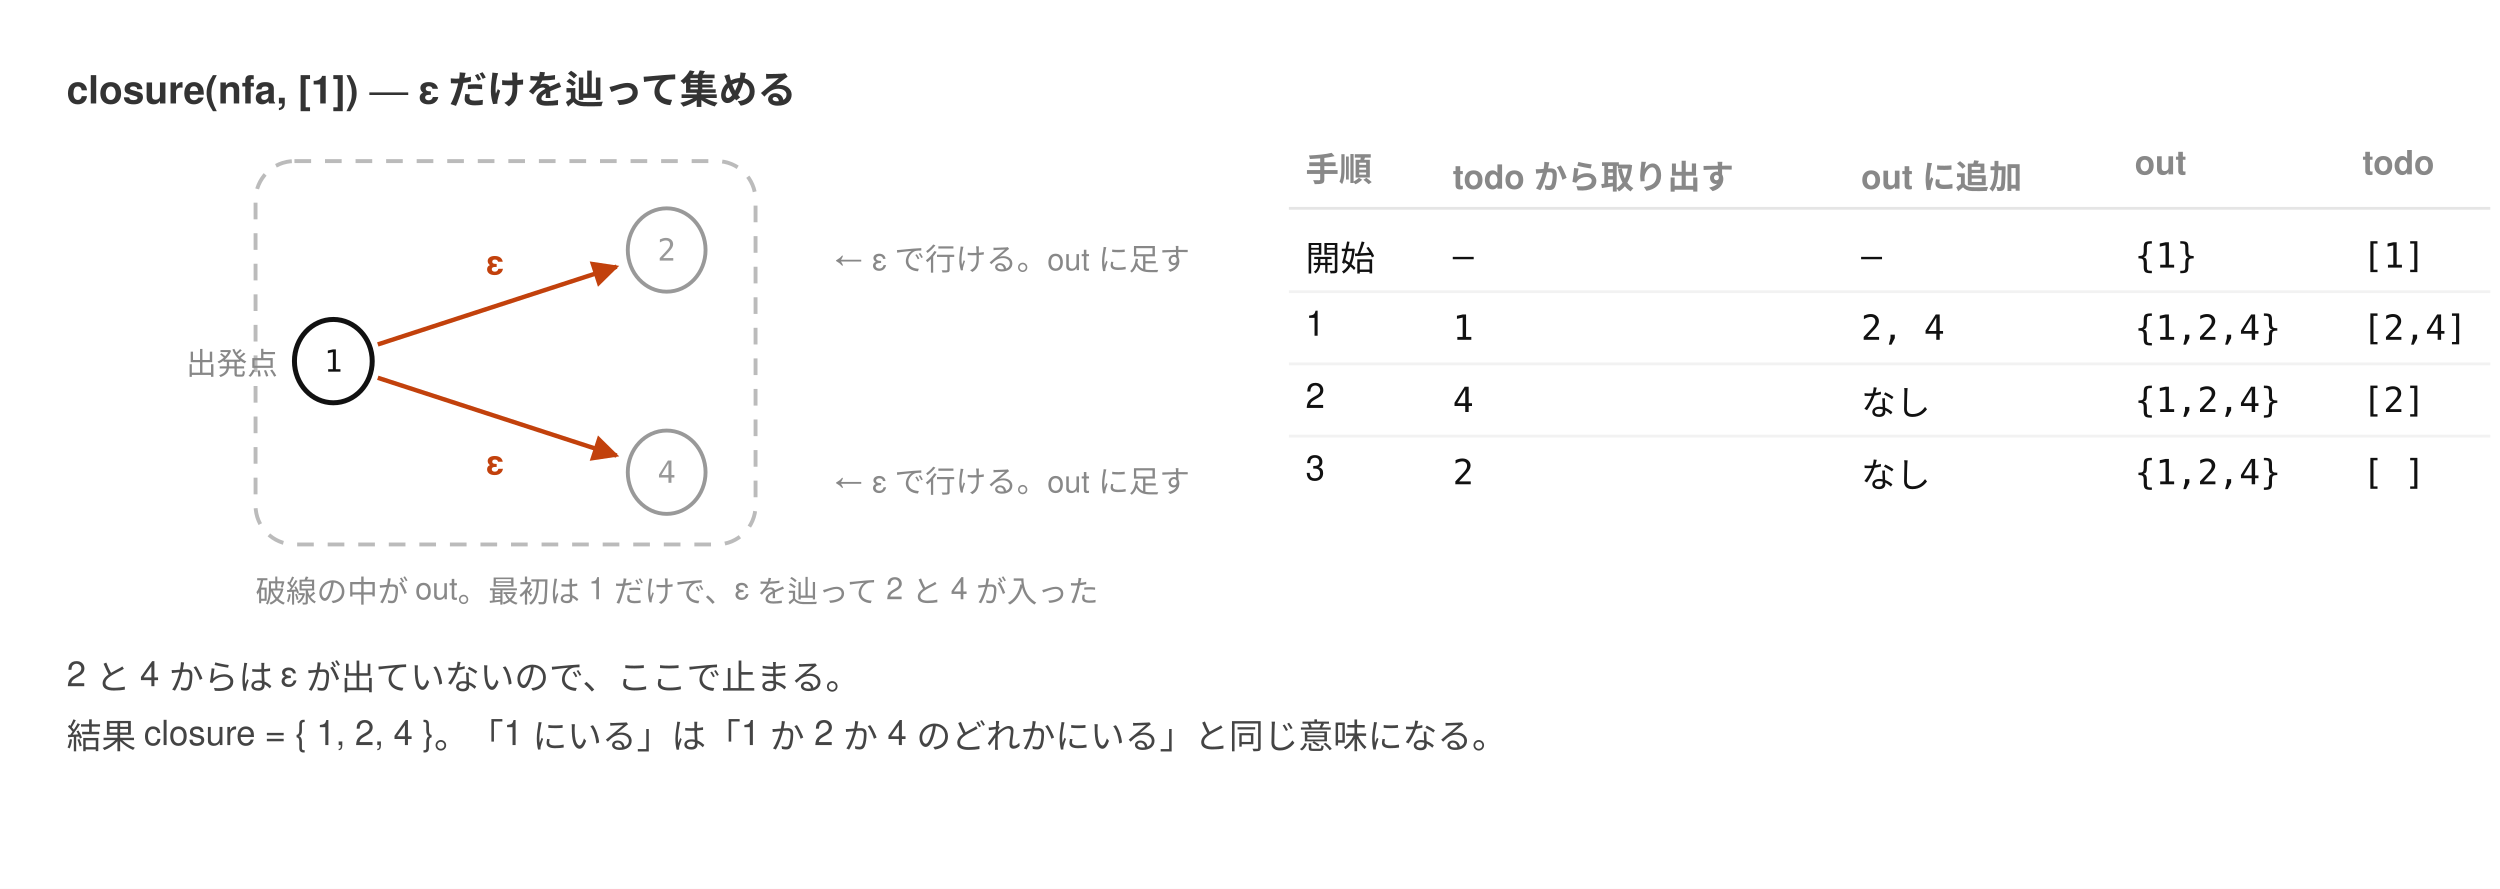
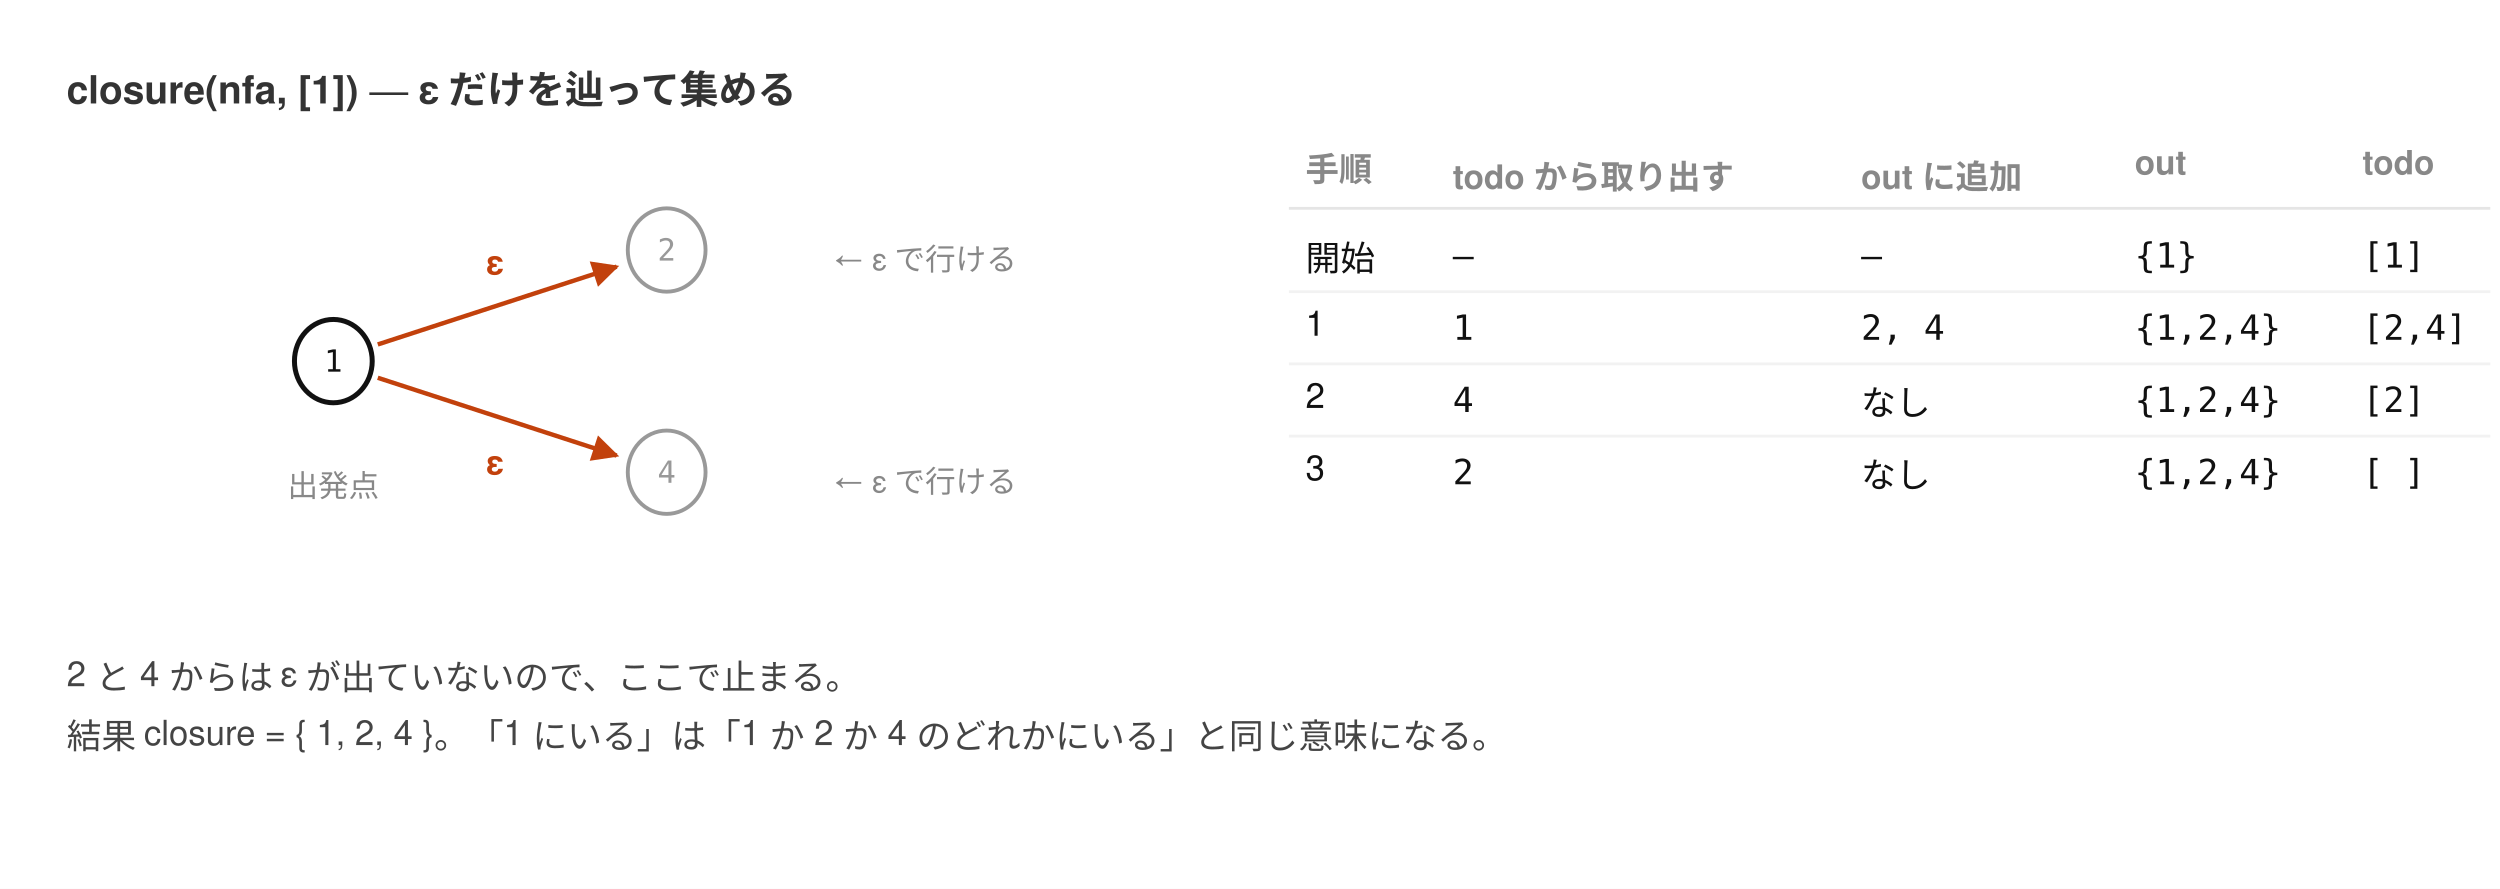
<svg xmlns="http://www.w3.org/2000/svg" viewBox="0 0 900 320" width="900" height="320" font-family="-apple-system, 'Helvetica Neue', Helvetica, Arial, sans-serif">
  <defs>
    <marker id="d" viewBox="0 0 10 10" refX="9" refY="5" markerWidth="6" markerHeight="6" orient="auto-start-reverse">
      <path d="M0,0 L10,5 L0,10 z" fill="#444" />
    </marker>
    <marker id="o" viewBox="0 0 10 10" refX="9" refY="5" markerWidth="6" markerHeight="6" orient="auto-start-reverse">
      <path d="M0,0 L10,5 L0,10 z" fill="#c2410c" />
    </marker>
  </defs>
  <rect width="900" height="320" fill="#ffffff" />
  <text x="24" y="28" font-size="14" fill="#333" text-anchor="start" dominant-baseline="central" font-family="-apple-system, 'Helvetica Neue', Helvetica, Arial, sans-serif" font-weight="600">closure(nfa, [1]) ─ ε だけを辿って集める</text>
-   <rect x="92" y="58" width="180" height="138" rx="14" fill="#ffffff" stroke="#bbbbbb" stroke-width="1.4" stroke-dasharray="6 5" />
  <ellipse cx="120" cy="130" rx="14" ry="15" fill="#ffffff" stroke="#111" stroke-width="1.8" />
  <text x="120" y="130" font-size="11" fill="#111" text-anchor="middle" dominant-baseline="central" font-family="ui-monospace, SFMono-Regular, Menlo, Consolas, monospace" font-weight="normal">1</text>
  <ellipse cx="240" cy="90" rx="14" ry="15" fill="#ffffff" stroke="#999" stroke-width="1.4" />
  <text x="240" y="90" font-size="11" fill="#999" text-anchor="middle" dominant-baseline="central" font-family="ui-monospace, SFMono-Regular, Menlo, Consolas, monospace" font-weight="normal">2</text>
  <ellipse cx="240" cy="170" rx="14" ry="15" fill="#ffffff" stroke="#999" stroke-width="1.4" />
  <text x="240" y="170" font-size="11" fill="#999" text-anchor="middle" dominant-baseline="central" font-family="ui-monospace, SFMono-Regular, Menlo, Consolas, monospace" font-weight="normal">4</text>
  <path d="M136,124 L222,96" fill="none" stroke="#c2410c" stroke-width="1.6" marker-end="url(#o)" />
  <path d="M136,136 L222,164" fill="none" stroke="#c2410c" stroke-width="1.6" marker-end="url(#o)" />
  <text x="178" y="96" font-size="12" fill="#c2410c" text-anchor="middle" dominant-baseline="central" font-family="-apple-system, 'Helvetica Neue', Helvetica, Arial, sans-serif" font-weight="600">ε</text>
  <text x="178" y="168" font-size="12" fill="#c2410c" text-anchor="middle" dominant-baseline="central" font-family="-apple-system, 'Helvetica Neue', Helvetica, Arial, sans-serif" font-weight="600">ε</text>
-   <text x="100" y="130" font-size="11" fill="#888" text-anchor="end" dominant-baseline="central" font-family="-apple-system, 'Helvetica Neue', Helvetica, Arial, sans-serif" font-weight="normal">出発点</text>
-   <text x="300" y="90" font-size="11" fill="#888" text-anchor="start" dominant-baseline="central" font-family="-apple-system, 'Helvetica Neue', Helvetica, Arial, sans-serif" font-weight="normal">← ε で行ける。out に足す</text>
-   <text x="300" y="170" font-size="11" fill="#888" text-anchor="start" dominant-baseline="central" font-family="-apple-system, 'Helvetica Neue', Helvetica, Arial, sans-serif" font-weight="normal">← ε で行ける。out に足す</text>
-   <text x="92" y="212" font-size="11" fill="#888" text-anchor="start" dominant-baseline="central" font-family="-apple-system, 'Helvetica Neue', Helvetica, Arial, sans-serif" font-weight="normal">破線の中が out。最初は 1 だけで、ε を辿って 2 と 4 が入った</text>
+   <text x="120" y="174" font-size="11" fill="#888" text-anchor="middle" dominant-baseline="central" font-family="-apple-system, 'Helvetica Neue', Helvetica, Arial, sans-serif" font-weight="normal">出発点</text>
+   <text x="300" y="90" font-size="11" fill="#888" text-anchor="start" dominant-baseline="central" font-family="-apple-system, 'Helvetica Neue', Helvetica, Arial, sans-serif" font-weight="normal">← ε で行ける</text>
+   <text x="300" y="170" font-size="11" fill="#888" text-anchor="start" dominant-baseline="central" font-family="-apple-system, 'Helvetica Neue', Helvetica, Arial, sans-serif" font-weight="normal">← ε で行ける</text>
  <text x="24" y="240" font-size="12.5" fill="#444" text-anchor="start" dominant-baseline="central" font-family="-apple-system, 'Helvetica Neue', Helvetica, Arial, sans-serif" font-weight="normal">2 と 4 からは ε が出ていないので、ここで止まる。</text>
  <text x="24" y="264" font-size="12.5" fill="#444" text-anchor="start" dominant-baseline="central" font-family="-apple-system, 'Helvetica Neue', Helvetica, Arial, sans-serif" font-weight="normal">結果 closure = { 1, 2, 4 }。「1 にいる」は「1 か 2 か 4 のどれかにいる」と同じ意味になる。</text>
  <text x="470" y="60" font-size="12" fill="#888" text-anchor="start" dominant-baseline="central" font-family="-apple-system, 'Helvetica Neue', Helvetica, Arial, sans-serif" font-weight="600">手順</text>
  <text x="523.0" y="60" font-size="12" fill="#888" text-anchor="start" dominant-baseline="central" font-family="-apple-system, 'Helvetica Neue', Helvetica, Arial, sans-serif" font-weight="600">todo から取り出す</text>
  <text x="670.0" y="60" font-size="12" fill="#888" text-anchor="start" dominant-baseline="central" font-family="-apple-system, 'Helvetica Neue', Helvetica, Arial, sans-serif" font-weight="600">out に追加</text>
  <text x="768.5" y="60" font-size="12" fill="#888" text-anchor="start" dominant-baseline="central" font-family="-apple-system, 'Helvetica Neue', Helvetica, Arial, sans-serif" font-weight="600">out</text>
  <text x="850.5" y="60" font-size="12" fill="#888" text-anchor="start" dominant-baseline="central" font-family="-apple-system, 'Helvetica Neue', Helvetica, Arial, sans-serif" font-weight="600">todo</text>
  <line x1="464" y1="75" x2="896.5" y2="75" stroke="#e5e5e5" stroke-width="1" />
  <text x="470" y="92.0" font-size="12.5" fill="#111" text-anchor="start" dominant-baseline="central" font-family="-apple-system, 'Helvetica Neue', Helvetica, Arial, sans-serif" font-weight="normal">開始</text>
  <text x="523.0" y="92.0" font-size="12.5" fill="#111" text-anchor="start" dominant-baseline="central" font-family="ui-monospace, SFMono-Regular, Menlo, Consolas, monospace" font-weight="normal">—</text>
  <text x="670.0" y="92.0" font-size="12.5" fill="#111" text-anchor="start" dominant-baseline="central" font-family="ui-monospace, SFMono-Regular, Menlo, Consolas, monospace" font-weight="normal">—</text>
  <text x="768.5" y="92.0" font-size="12.5" fill="#111" text-anchor="start" dominant-baseline="central" font-family="ui-monospace, SFMono-Regular, Menlo, Consolas, monospace" font-weight="normal">{1}</text>
  <text x="850.5" y="92.0" font-size="12.5" fill="#111" text-anchor="start" dominant-baseline="central" font-family="ui-monospace, SFMono-Regular, Menlo, Consolas, monospace" font-weight="normal">[1]</text>
  <line x1="464" y1="105.0" x2="896.5" y2="105.0" stroke="#f2f2f2" stroke-width="1" />
  <text x="470" y="118.0" font-size="12.5" fill="#111" text-anchor="start" dominant-baseline="central" font-family="-apple-system, 'Helvetica Neue', Helvetica, Arial, sans-serif" font-weight="normal">1</text>
  <text x="523.0" y="118.0" font-size="12.5" fill="#111" text-anchor="start" dominant-baseline="central" font-family="ui-monospace, SFMono-Regular, Menlo, Consolas, monospace" font-weight="normal">1</text>
  <text x="670.0" y="118.0" font-size="12.5" fill="#111" text-anchor="start" dominant-baseline="central" font-family="ui-monospace, SFMono-Regular, Menlo, Consolas, monospace" font-weight="normal">2, 4</text>
  <text x="768.5" y="118.0" font-size="12.5" fill="#111" text-anchor="start" dominant-baseline="central" font-family="ui-monospace, SFMono-Regular, Menlo, Consolas, monospace" font-weight="normal">{1,2,4}</text>
  <text x="850.5" y="118.0" font-size="12.5" fill="#111" text-anchor="start" dominant-baseline="central" font-family="ui-monospace, SFMono-Regular, Menlo, Consolas, monospace" font-weight="normal">[2,4]</text>
  <line x1="464" y1="131.0" x2="896.5" y2="131.0" stroke="#f2f2f2" stroke-width="1" />
  <text x="470" y="144.0" font-size="12.5" fill="#111" text-anchor="start" dominant-baseline="central" font-family="-apple-system, 'Helvetica Neue', Helvetica, Arial, sans-serif" font-weight="normal">2</text>
  <text x="523.0" y="144.0" font-size="12.5" fill="#111" text-anchor="start" dominant-baseline="central" font-family="ui-monospace, SFMono-Regular, Menlo, Consolas, monospace" font-weight="normal">4</text>
  <text x="670.0" y="144.0" font-size="12.5" fill="#111" text-anchor="start" dominant-baseline="central" font-family="ui-monospace, SFMono-Regular, Menlo, Consolas, monospace" font-weight="normal">なし</text>
  <text x="768.5" y="144.0" font-size="12.5" fill="#111" text-anchor="start" dominant-baseline="central" font-family="ui-monospace, SFMono-Regular, Menlo, Consolas, monospace" font-weight="normal">{1,2,4}</text>
  <text x="850.5" y="144.0" font-size="12.5" fill="#111" text-anchor="start" dominant-baseline="central" font-family="ui-monospace, SFMono-Regular, Menlo, Consolas, monospace" font-weight="normal">[2]</text>
  <line x1="464" y1="157.0" x2="896.5" y2="157.0" stroke="#f2f2f2" stroke-width="1" />
  <text x="470" y="170.0" font-size="12.5" fill="#111" text-anchor="start" dominant-baseline="central" font-family="-apple-system, 'Helvetica Neue', Helvetica, Arial, sans-serif" font-weight="normal">3</text>
  <text x="523.0" y="170.0" font-size="12.5" fill="#111" text-anchor="start" dominant-baseline="central" font-family="ui-monospace, SFMono-Regular, Menlo, Consolas, monospace" font-weight="normal">2</text>
  <text x="670.0" y="170.0" font-size="12.5" fill="#111" text-anchor="start" dominant-baseline="central" font-family="ui-monospace, SFMono-Regular, Menlo, Consolas, monospace" font-weight="normal">なし</text>
  <text x="768.5" y="170.0" font-size="12.5" fill="#111" text-anchor="start" dominant-baseline="central" font-family="ui-monospace, SFMono-Regular, Menlo, Consolas, monospace" font-weight="normal">{1,2,4}</text>
  <text x="850.5" y="170.0" font-size="12.5" fill="#111" text-anchor="start" dominant-baseline="central" font-family="ui-monospace, SFMono-Regular, Menlo, Consolas, monospace" font-weight="normal">[ ]</text>
</svg>
